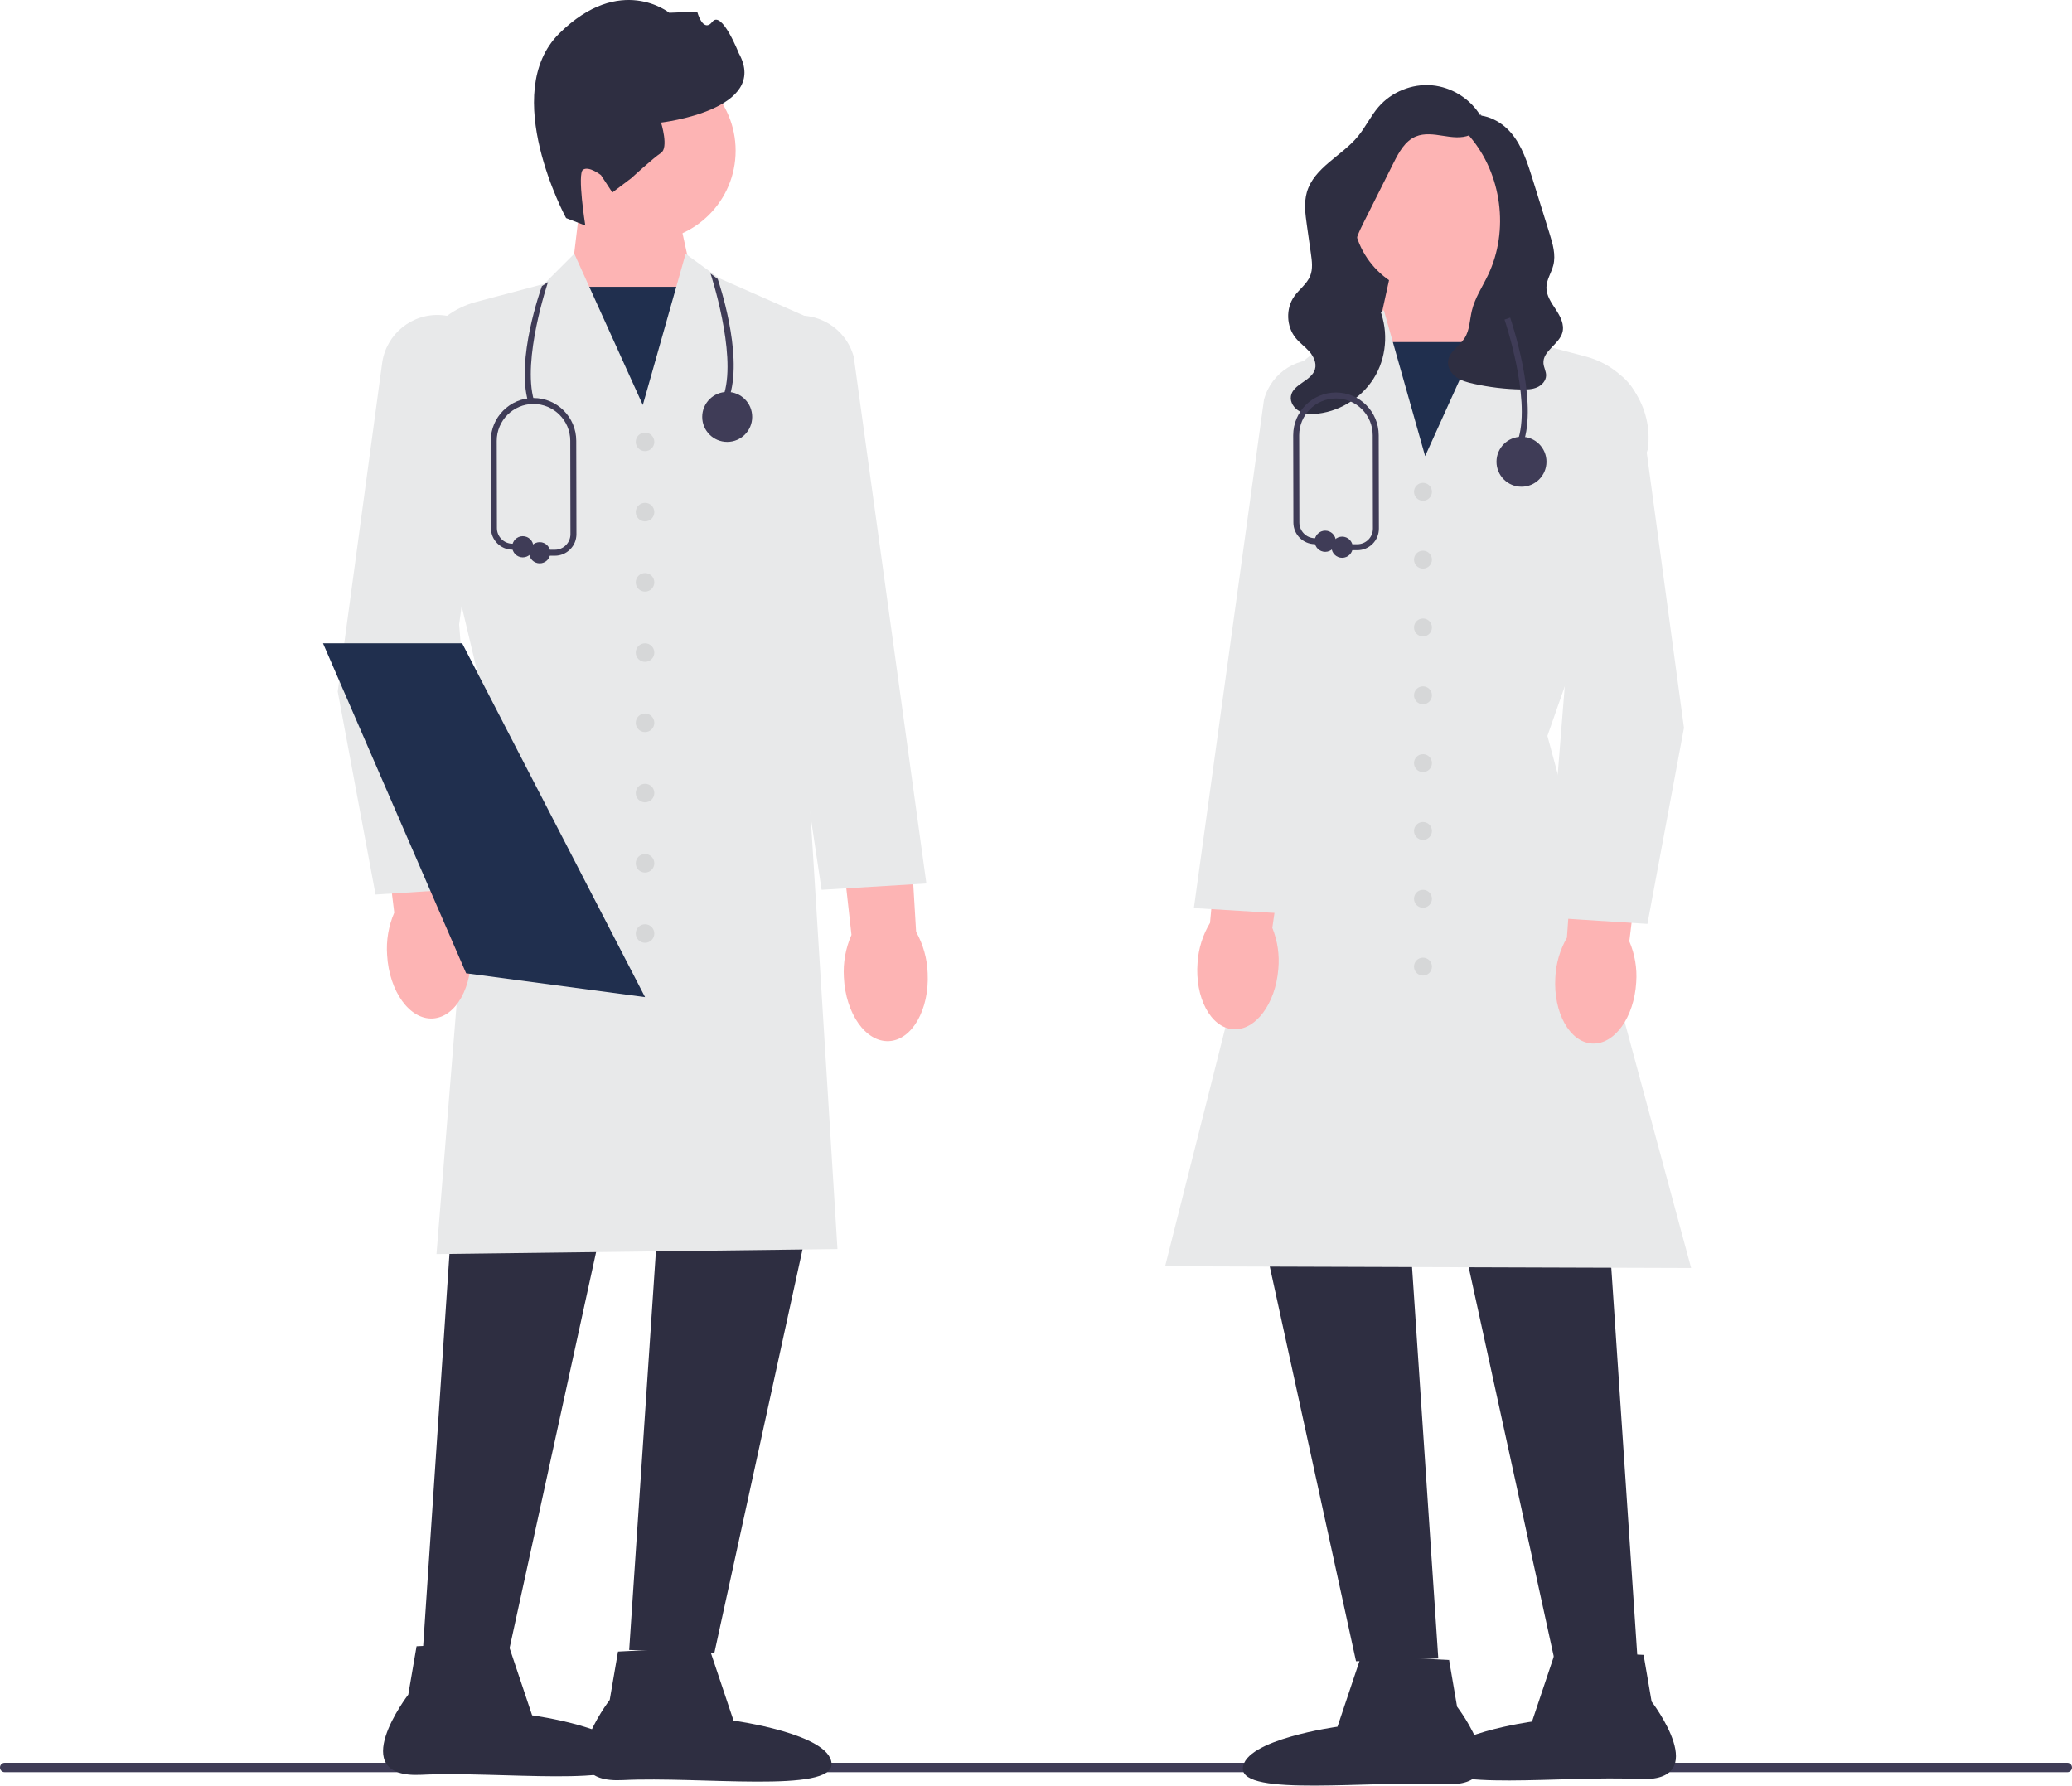
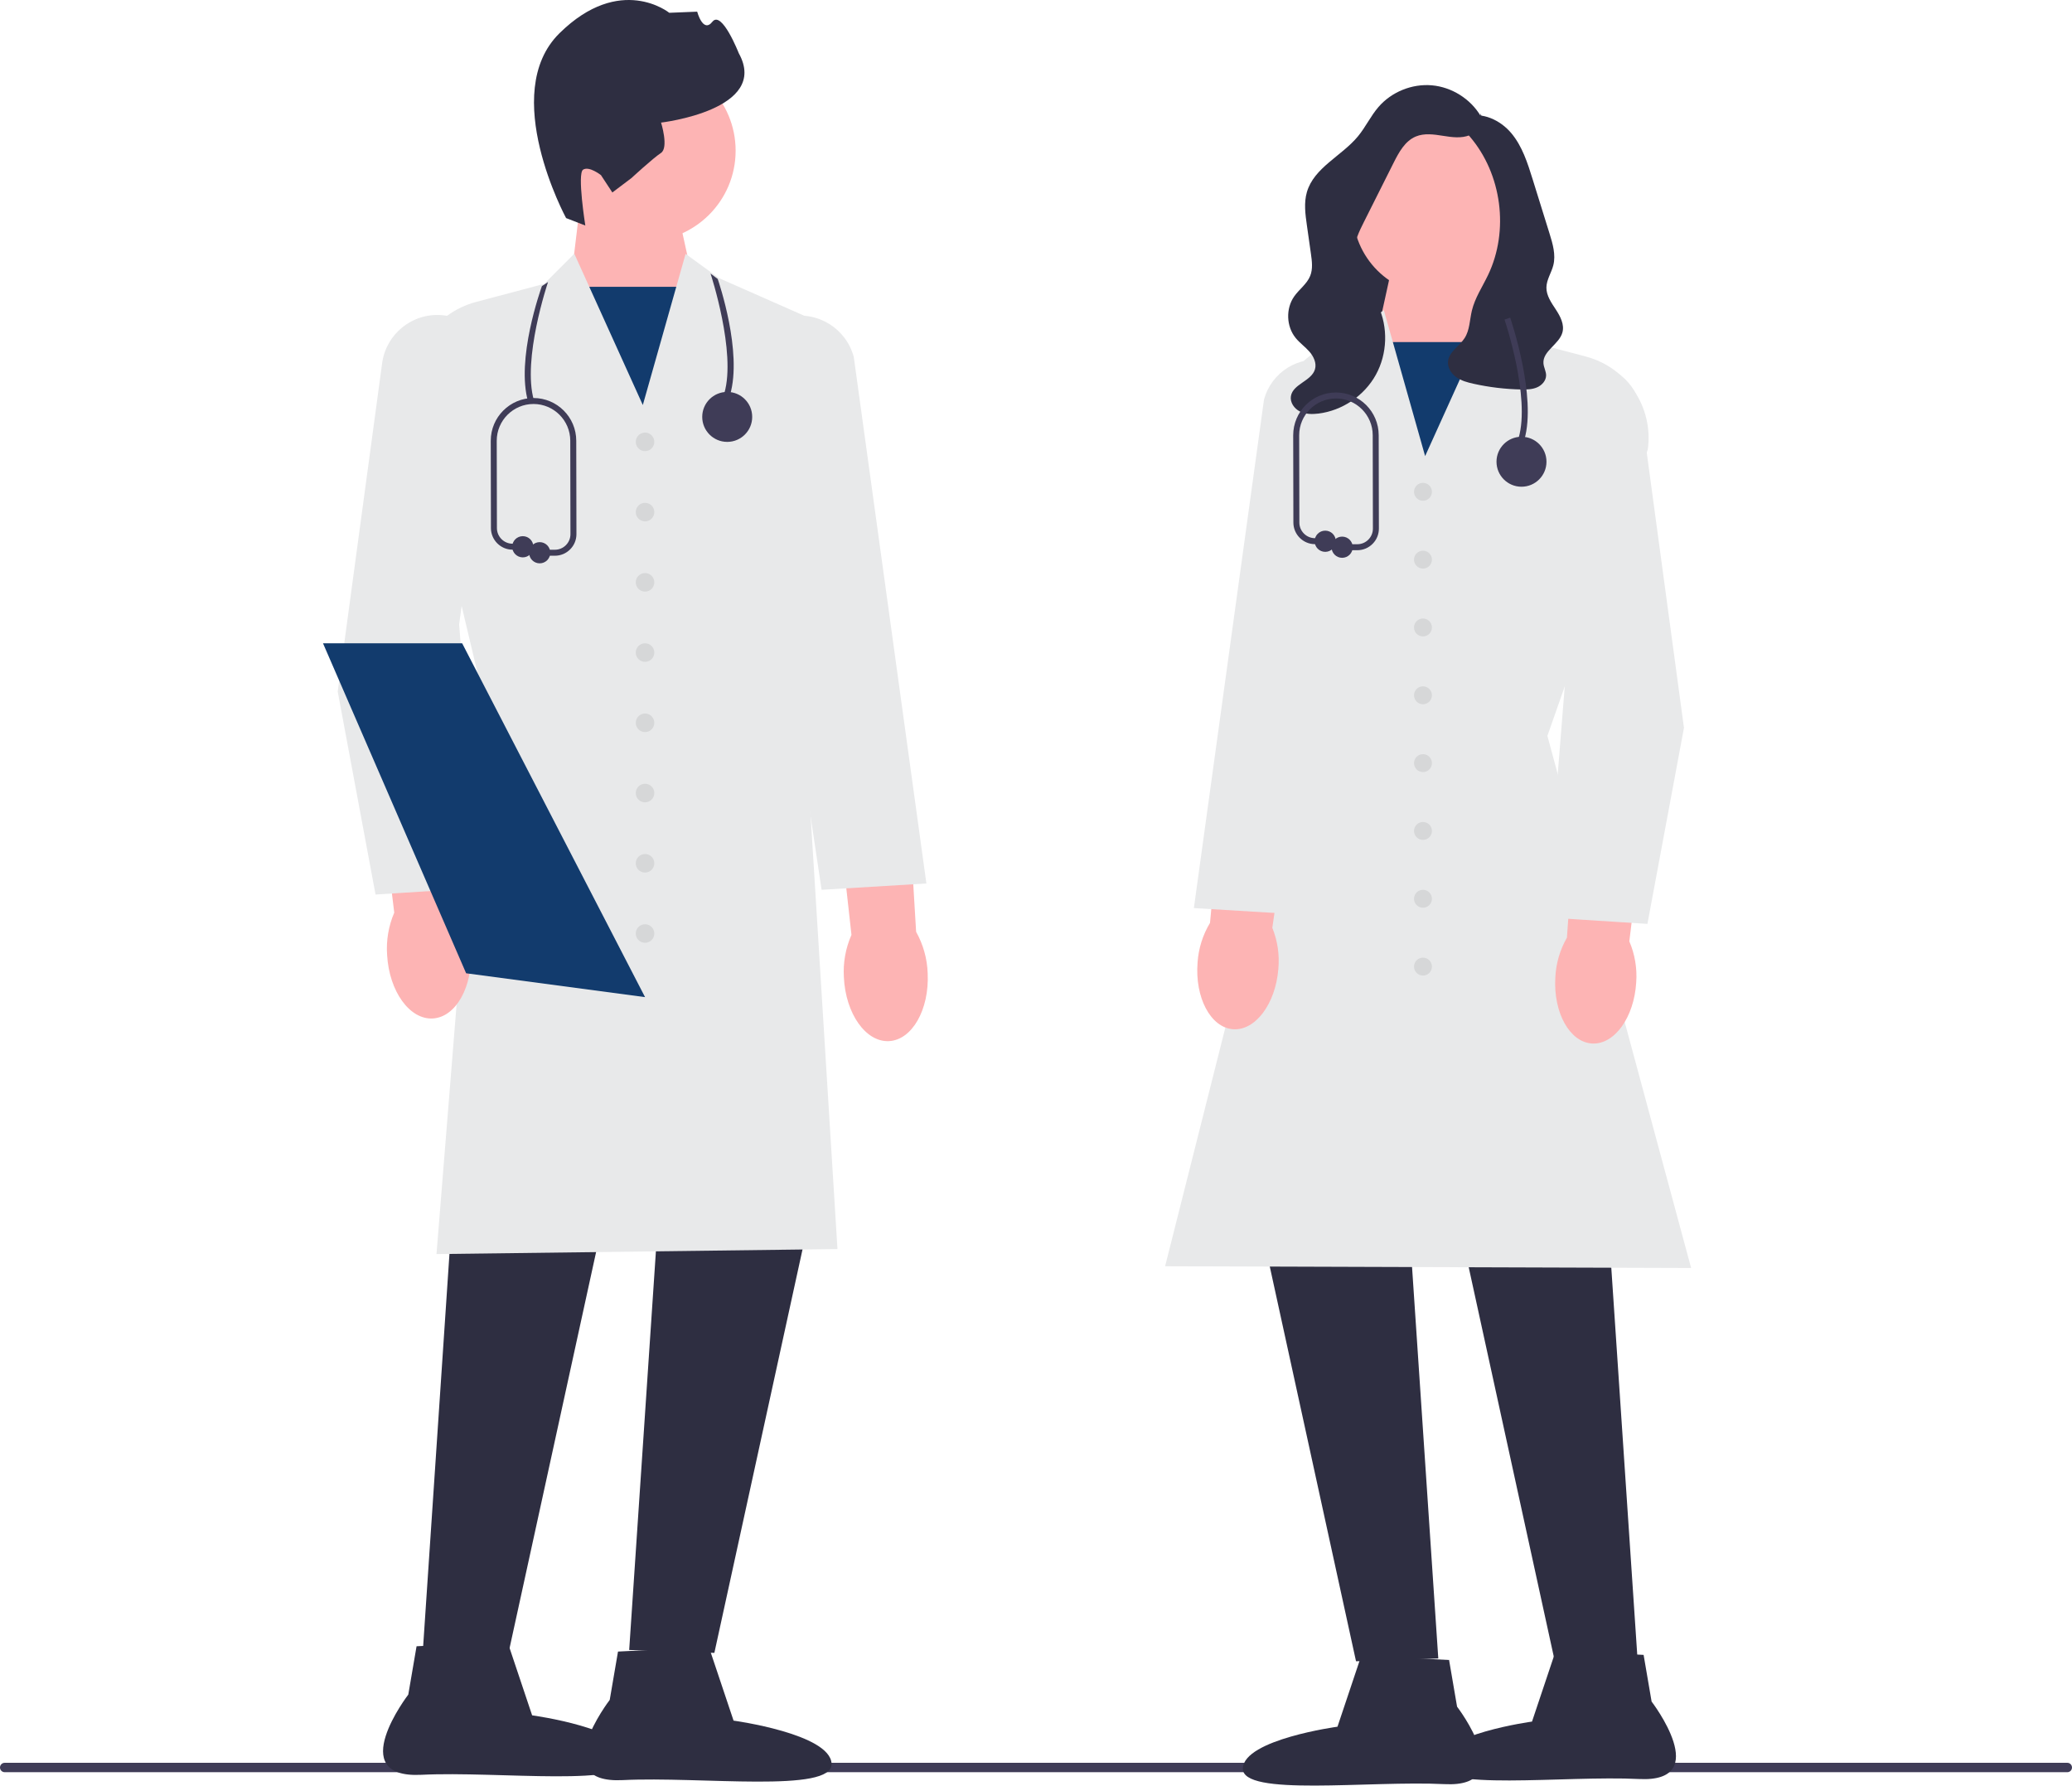
<svg xmlns="http://www.w3.org/2000/svg" width="692.68" height="596.951" viewBox="0 0 692.68 596.951" role="img" artist="Katerina Limpitsouni" source="https://undraw.co/">
  <path d="m0,590.905c0,.871.7,1.571,1.571,1.571h689.538c.871,0,1.571-.7,1.571-1.571,0-.871-.7-1.571-1.571-1.571H1.571c-.871,0-1.571.7-1.571,1.571Z" fill="#3f3c57" />
  <g>
    <polygon points="224.976 63.441 232.475 97.658 216.525 145.285 190.829 94.114 194.394 64.427 224.976 63.441" fill="#fdb4b4" />
-     <rect x="189.5" y="95.886" width="44.368" height="53.608" fill="#202F4E" />
+     <rect x="189.5" y="95.886" width="44.368" height="53.608" fill="#123B6D" />
    <circle cx="215.623" cy="50.376" r="30.3" fill="#fdb4b4" />
    <path d="m189.248,72.908s-22.586-41.712-2.222-61.786c20.364-20.073,36.711-6.846,36.711-6.846l9.335-.377s1.947,7.346,5.086,3.369,8.812,10.506,8.812,10.506c10.529,18.962-25.971,23.21-25.971,23.21,0,0,2.636,8.396-.043,10.154s-9.837,8.373-9.837,8.373l-6.407,4.839-3.807-5.801s-3.977-3.139-5.986-1.821.755,18.67.755,18.67l-6.426-2.49 0-0s0,0,0,0Z" fill="#2e2e41" />
    <polygon points="152.898 379.779 141.314 552.583 169.792 553.548 207.442 381.227 152.898 379.779" fill="#2e2e41" />
    <polygon points="221.923 378.814 210.339 551.617 238.817 552.583 276.467 380.262 221.923 378.814" fill="#2e2e41" />
    <path d="m145.922,419.26l15.161-188.208-23.25-98.004c-2.004-14.568,7.175-28.353,21.342-32.112l22.75-6.036,10.069-10.07,22.903,50.578,14.304-50.54,11.156,8.113,33.086,14.597-.015.342-5.307,118.388,11.847,191.274-.525.007-133.521,1.669v-0Z" fill="#e8e9ea" />
    <path d="m236.989,550.619l8.246,24.617s32.261,4.386,32.763,14.374-43.844,4.206-69.811,5.511-4.352-26.815-4.352-26.815l2.767-16.159,30.387-1.527h0v-0Z" fill="#2e2e41" />
    <path d="m169.646,548.847l8.246,24.617s32.261,4.386,32.763,14.374-43.844,4.206-69.811,5.511-4.352-26.815-4.352-26.815l2.767-16.159,30.387-1.527h-0Z" fill="#2e2e41" />
    <path id="uuid-2a99fb06-c611-4846-a9cf-67468c4aeefc-63" d="m129.415,319.305c-.35-4.854.468-9.72,2.386-14.193l-6.154-50.486,24.108-2.226,3.646,51.452c2.423,4.218,3.8,8.956,4.017,13.816.709,12.156-4.985,22.373-12.719,22.824s-14.577-9.034-15.284-21.186h0l-0-0.0 0-0Z" fill="#fdb4b4" />
    <path id="uuid-a83e19fb-8297-4073-aac4-48fd1880d45d-64" d="m282.111,326.715c-.297-4.857.574-9.715,2.54-14.166l-5.604-50.55,24.131-1.963,3.085,51.488c2.377,4.245,3.702,8.997,3.866,13.859.576,12.164-5.229,22.317-12.967,22.684s-14.478-9.193-15.052-21.352h0l-0-0v-0Z" fill="#fdb4b4" />
    <path d="m125.547,299.058l-.082-.436-12.564-67.415,14.846-109.777c1.325-9.801,10.076-16.861,19.945-16.072,5.154.413,9.778,2.857,13.021,6.884,3.243,4.027,4.646,9.066,3.951,14.189l-11.174,82.332,7.035,88.062s-34.979,2.233-34.979,2.233Z" fill="#e8e9ea" />
    <path d="m274.665,297.476l-25.261-168.621c-1.313-4.944-.544-10.119,2.175-14.516s7.006-7.395,12.069-8.442c9.687-2.003,19.252,3.918,21.781,13.479l24.268,175.983-35.032,2.118v-0Z" fill="#e8e9ea" />
    <circle cx="215.639" cy="147.722" r="3.101" fill="#d6d7d8" />
    <circle cx="215.639" cy="171.203" r="3.101" fill="#d6d7d8" />
    <circle cx="215.639" cy="194.684" r="3.101" fill="#d6d7d8" />
    <circle cx="215.639" cy="218.165" r="3.101" fill="#d6d7d8" />
    <circle cx="215.639" cy="241.647" r="3.101" fill="#d6d7d8" />
    <circle cx="215.639" cy="265.128" r="3.101" fill="#d6d7d8" />
    <circle cx="215.639" cy="288.609" r="3.101" fill="#d6d7d8" />
    <circle cx="215.639" cy="312.09" r="3.101" fill="#d6d7d8" />
-     <polygon points="215.643 333.356 156.963 325.536 155.833 325.386 125.843 256.236 107.983 215.066 154.503 215.066 215.643 333.356" fill="#202F4E" />
+     <polygon points="215.643 333.356 156.963 325.536 155.833 325.386 125.843 256.236 107.983 215.066 154.503 215.066 215.643 333.356" fill="#123B6D" />
  </g>
  <g>
    <polygon points="450.918 70.964 488.226 50.526 488.226 108.92 445.079 108.92 450.918 70.964" fill="#2e2e41" />
    <polygon points="496.224 83.983 499.667 112.651 474.853 162.066 459.451 116.074 466.692 83.031 496.224 83.983" fill="#fdb4b4" />
-     <rect x="458.105" y="114.362" width="42.846" height="51.769" fill="#202F4E" />
+     <rect x="458.105" y="114.362" width="42.846" height="51.769" fill="#123B6D" />
    <polygon points="536.296 388.514 547.484 555.388 519.982 556.32 483.624 389.913 536.296 388.514" fill="#2e2e41" />
    <polygon points="469.64 387.582 480.827 554.456 453.326 555.388 416.967 388.98 469.64 387.582" fill="#2e2e41" />
    <path d="m565.352,423.907l-.655-.002-175.198-.572.157-.62,45.043-178.461-11.283-90.063c-2.138-17.066,6.998-33.197,22.733-40.139l5.681-2.506,10.792-7.848,13.806,48.784,22.108-48.822,9.739,9.738,21.964,5.828c13.69,3.632,22.56,16.952,20.631,30.983l-.023.098-33.542,95.709,48.048,177.894Z" fill="#e8e9ea" />
    <path d="m455.091,553.492l29.344,1.475,2.672,15.605s20.874,27.156-4.202,25.895-67.901,4.323-67.416-5.322,31.639-13.88,31.639-13.88l7.963-23.772h0l0-0Z" fill="#2e2e41" />
    <path d="m520.123,551.781l29.344,1.475,2.672,15.605s20.874,27.156-4.202,25.895-67.901,4.323-67.416-5.322,31.639-13.88,31.639-13.88l7.963-23.772h0v-0Z" fill="#2e2e41" />
    <path id="uuid-3bc2e7c3-8a4e-432b-b93d-ff096d796d3b-65" d="m546.995,328.404h0c-.683,11.735-7.292,20.895-14.76,20.459-7.468-.436-12.967-10.301-12.282-22.041.209-4.693,1.539-9.268,3.879-13.342l3.521-49.686,23.281,2.149-5.943,48.754c1.852,4.319,2.642,9.019,2.304,13.706v0Z" fill="#fdb4b4" />
    <path id="uuid-a34cbb18-fa14-4c0b-8260-87fab6b8d9f9-66" d="m427.356,323.941h0c-.933,11.718-7.735,20.735-15.192,20.141s-12.745-10.575-11.81-22.297c.309-4.688,1.736-9.233,4.162-13.256l4.578-49.6,23.23,2.645-6.98,48.616c1.759,4.358,2.449,9.073,2.012,13.752l-0.0 0h0Z" fill="#fdb4b4" />
    <path d="m550.744,308.87l-33.812-2.158.041-.507,6.754-84.549-10.789-79.504c-.673-4.952.684-9.823,3.818-13.715,3.135-3.893,7.604-6.255,12.587-6.654h0c9.539-.752,17.997,6.062,19.278,15.535l14.337,106.013-.015.079-12.2,65.46Z" fill="#e8e9ea" />
    <path d="m432.985,305.631l-33.865-2.047.074-.535,23.353-169.37c2.456-9.302,11.706-15.024,21.065-13.088,4.895,1.012,9.037,3.91,11.666,8.161s3.372,9.251,2.092,14.083l-24.385,162.797Z" fill="#e8e9ea" />
    <circle cx="475.708" cy="164.419" r="2.995" fill="#d6d7d8" />
    <circle cx="475.708" cy="187.095" r="2.995" fill="#d6d7d8" />
    <circle cx="475.708" cy="209.77" r="2.995" fill="#d6d7d8" />
    <circle cx="475.708" cy="232.446" r="2.995" fill="#d6d7d8" />
    <circle cx="475.708" cy="255.121" r="2.995" fill="#d6d7d8" />
    <circle cx="475.708" cy="277.797" r="2.995" fill="#d6d7d8" />
    <circle cx="475.708" cy="300.472" r="2.995" fill="#d6d7d8" />
    <circle cx="475.708" cy="323.148" r="2.995" fill="#d6d7d8" />
    <circle cx="480.255" cy="70.601" r="28.013" fill="#fdb4b4" />
    <path d="m494.935,37.9c1.342,2.73-.786,6.14-3.604,7.288s-6.0.683-9.004.205-6.192-.931-9.001.237c-3.635,1.511-5.683,5.303-7.449,8.821-3.296,6.568-6.592,13.136-9.887,19.704-1.61,3.209-3.257,6.562-3.288,10.152-.057,6.59,5.171,11.857,7.984,17.817,3.425,7.257,3.142,16.149-.736,23.174-3.878,7.025-11.253,12.002-19.219,12.97-2.096.255-4.314.227-6.198-.725s-3.322-3.031-2.973-5.114c.682-4.072,6.905-5.024,8.048-8.992.597-2.071-.46-4.283-1.884-5.901s-3.226-2.88-4.584-4.553c-3.133-3.859-3.342-9.816-.487-13.884,1.678-2.391,4.273-4.168,5.358-6.88.924-2.312.589-4.911.239-7.376-.45-3.168-.9-6.335-1.349-9.503-.525-3.696-1.042-7.524-.004-11.11,2.377-8.217,11.655-12.076,17.096-18.677,2.528-3.067,4.229-6.756,6.823-9.768,4.353-5.054,11.206-7.843,17.851-7.263,6.645.58,12.912,4.512,16.324,10.244" fill="#2e2e41" />
    <path d="m490.513,38.418c-1.369.489-1.876,2.272-1.482,3.671.394,1.399,1.425,2.511,2.37,3.616,10.679,12.498,13.161,31.401,6.07,46.232-1.886,3.945-4.398,7.657-5.416,11.91-.74,3.094-.7,6.488-2.417,9.167-1.748,2.727-5.211,4.555-5.553,7.776-.22,2.067,1.04,4.075,2.729,5.287s3.752,1.766,5.781,2.218c5.273,1.175,10.665,1.817,16.067,1.912,1.761.031,3.578-.007,5.194-.709s2.995-2.224,3.013-3.985c.014-1.384-.784-2.661-.886-4.042-.305-4.137,5.261-6.338,6.346-10.341.713-2.632-.692-5.341-2.188-7.621-1.497-2.28-3.204-4.674-3.167-7.401.035-2.61,1.674-4.909,2.31-7.441.881-3.502-.201-7.165-1.274-10.613-.912-2.931-1.825-5.863-2.737-8.794-.97-3.116-1.94-6.232-2.909-9.349-1.693-5.44-3.47-11.038-7.134-15.402-3.664-4.363-9.735-7.223-15.147-5.442" fill="#2e2e41" />
  </g>
  <g>
    <path d="m509.601,146.967l-1.92-.56c4-13.715-4.625-39.31-4.712-39.567l1.893-.646c.366,1.074,8.915,26.456,4.739,40.772Z" fill="#3f3c57" />
    <circle cx="508.641" cy="154.367" r="8.354" fill="#3f3c57" />
    <path d="m453.75,183.943h-5.066c-.553,0-1-.448-1-1s.447-1,1-1h5.066c1.396,0,2.708-.544,3.694-1.532.985-.988,1.527-2.301,1.524-3.696l-.062-31.207c0-6.779-5.514-12.293-12.291-12.293s-12.292,5.514-12.292,12.291l.062,29.209c.006,2.85,2.329,5.186,5.179,5.208l3.478.026c.552.004.996.455.992,1.008-.004.549-.451.992-1,.992h-.008l-3.478-.026c-3.941-.03-7.155-3.262-7.163-7.204l-.062-29.211c0-7.882,6.411-14.293,14.292-14.293,7.88,0,14.291,6.411,14.291,14.291l.062,31.205c.004,1.931-.745,3.747-2.109,5.113-1.363,1.367-3.179,2.12-5.109,2.12Z" fill="#3f3c57" />
    <circle cx="443.034" cy="180.949" r="3.544" fill="#3f3c57" />
    <circle cx="448.683" cy="182.943" r="3.544" fill="#3f3c57" />
  </g>
  <path d="m244.071,131.978l-1.92-.56c4-13.715-4.528-39.706-4.615-39.963l2.4,1.809c.366,1.074,8.311,24.398,4.135,38.714Z" fill="#3f3c57" />
  <path d="m176.581,134.414l1.92-.56c-4-13.715,4.625-39.31,4.712-39.567l-2.054,1.376c-.366,1.074-8.754,24.435-4.578,38.751Z" fill="#3f3c57" />
  <circle cx="243.111" cy="139.377" r="8.354" fill="#3f3c57" />
  <path d="m185.488,185.789h-5.066c-.553,0-1-.448-1-1s.447-1,1-1h5.066c1.396,0,2.708-.544,3.694-1.532.985-.988,1.527-2.301,1.524-3.696l-.062-31.207c0-6.779-5.514-12.293-12.291-12.293s-12.292,5.514-12.292,12.291l.062,29.209c.006,2.85,2.329,5.186,5.179,5.208l3.478.026c.552.004.996.455.992,1.008-.004.549-.451.992-1,.992h-.008l-3.478-.026c-3.941-.03-7.155-3.262-7.163-7.204l-.062-29.211c0-7.882,6.411-14.293,14.292-14.293,7.88,0,14.291,6.411,14.291,14.291l.062,31.205c.004,1.931-.745,3.747-2.109,5.113-1.363,1.367-3.179,2.12-5.109,2.12Z" fill="#3f3c57" />
  <circle cx="174.772" cy="182.795" r="3.544" fill="#3f3c57" />
  <circle cx="180.421" cy="184.789" r="3.544" fill="#3f3c57" />
</svg>
